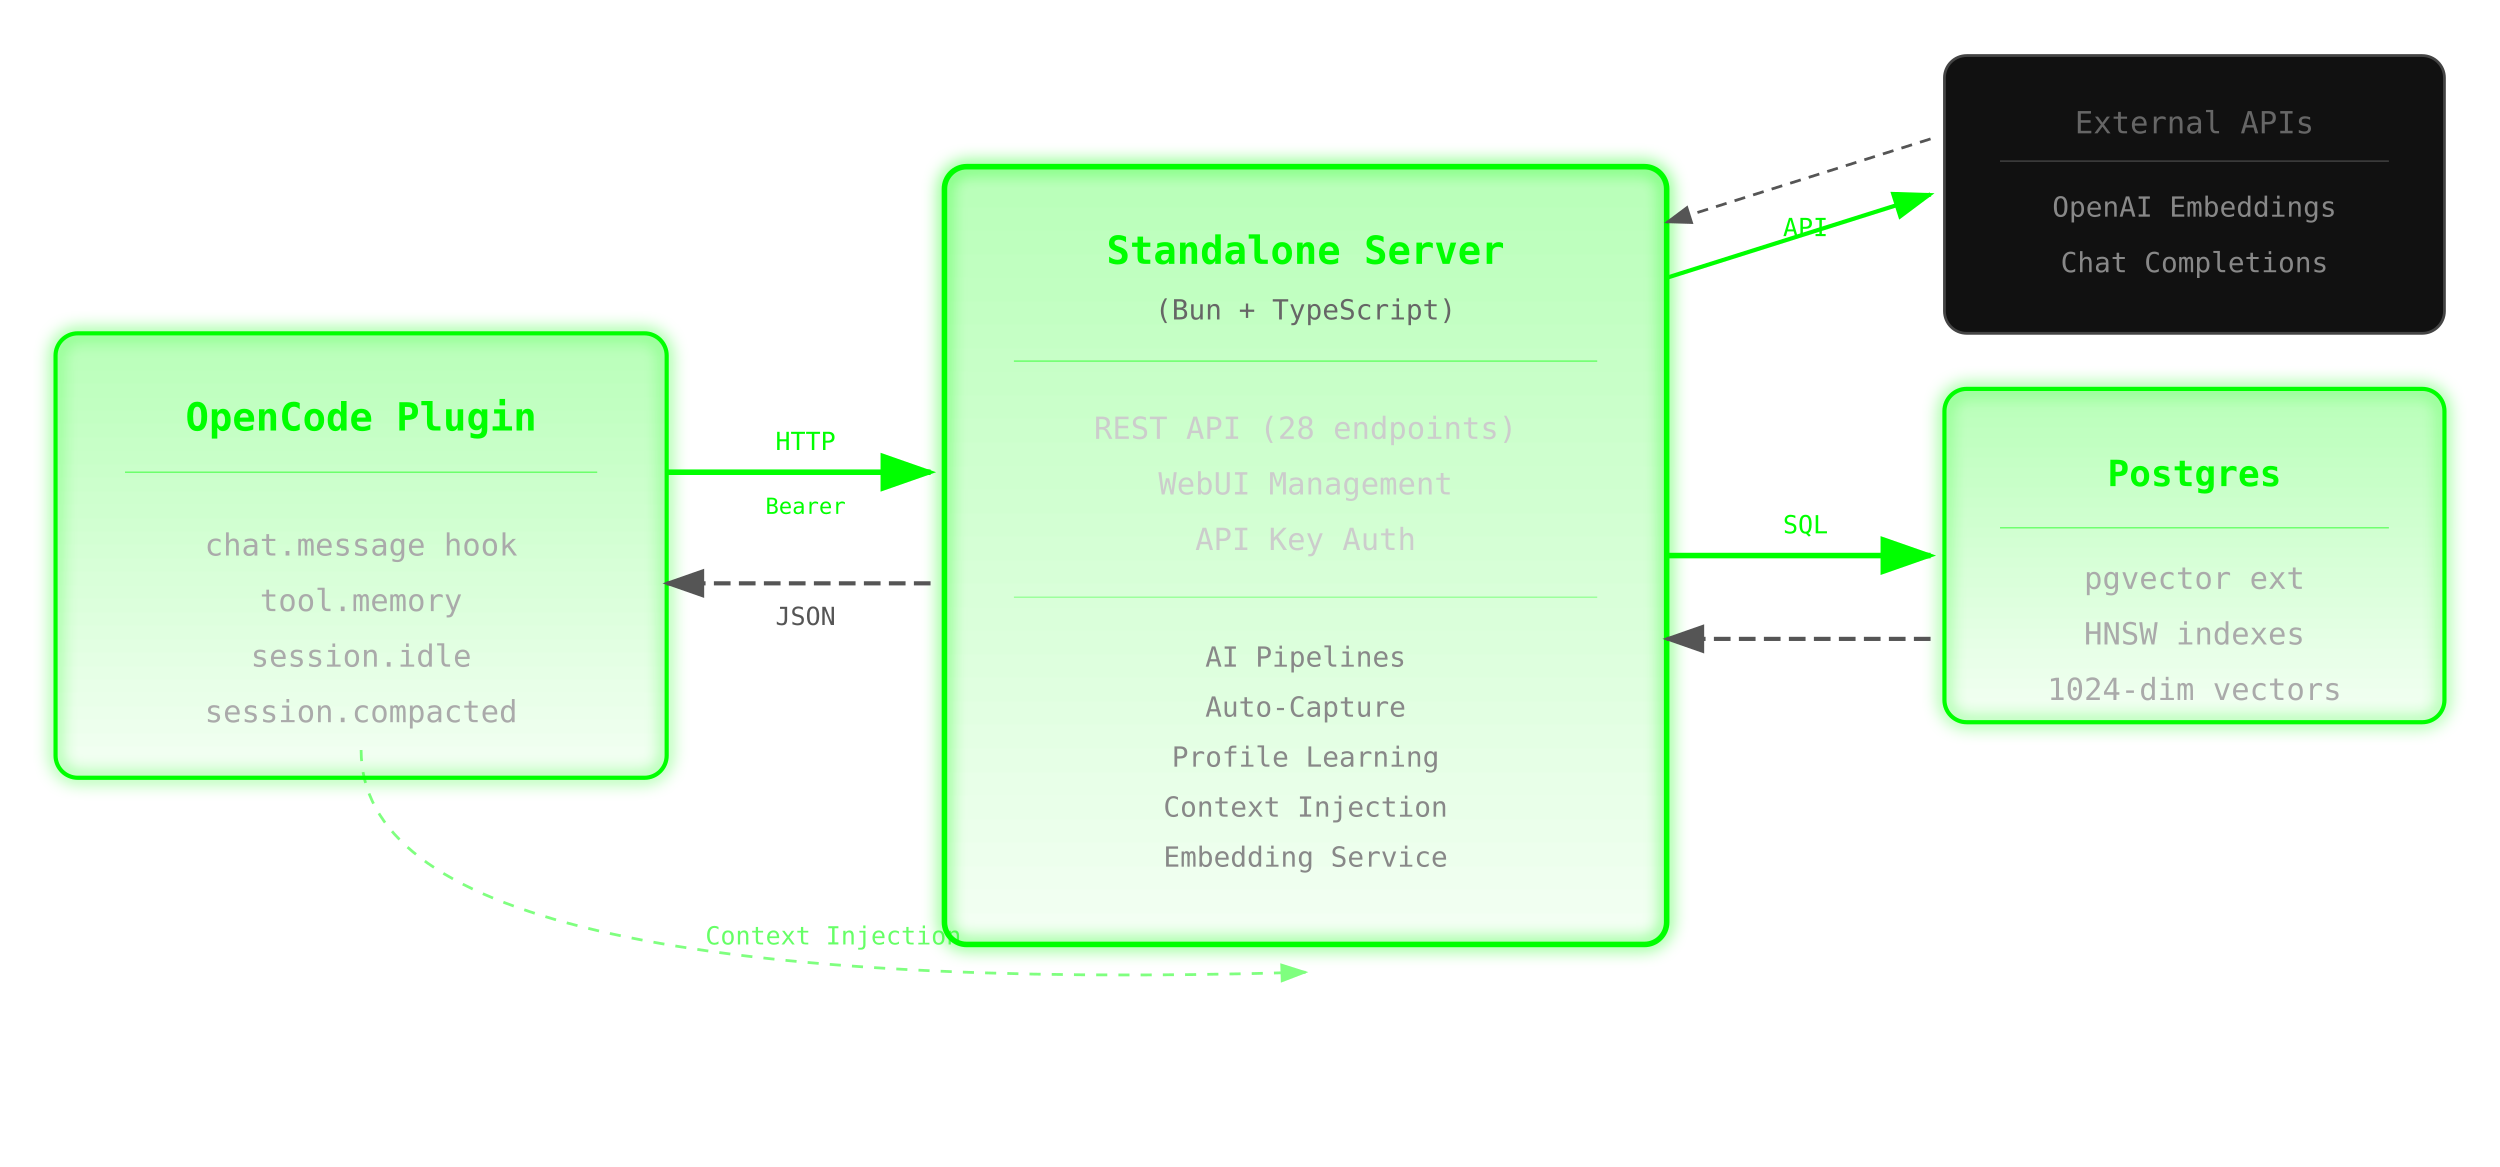
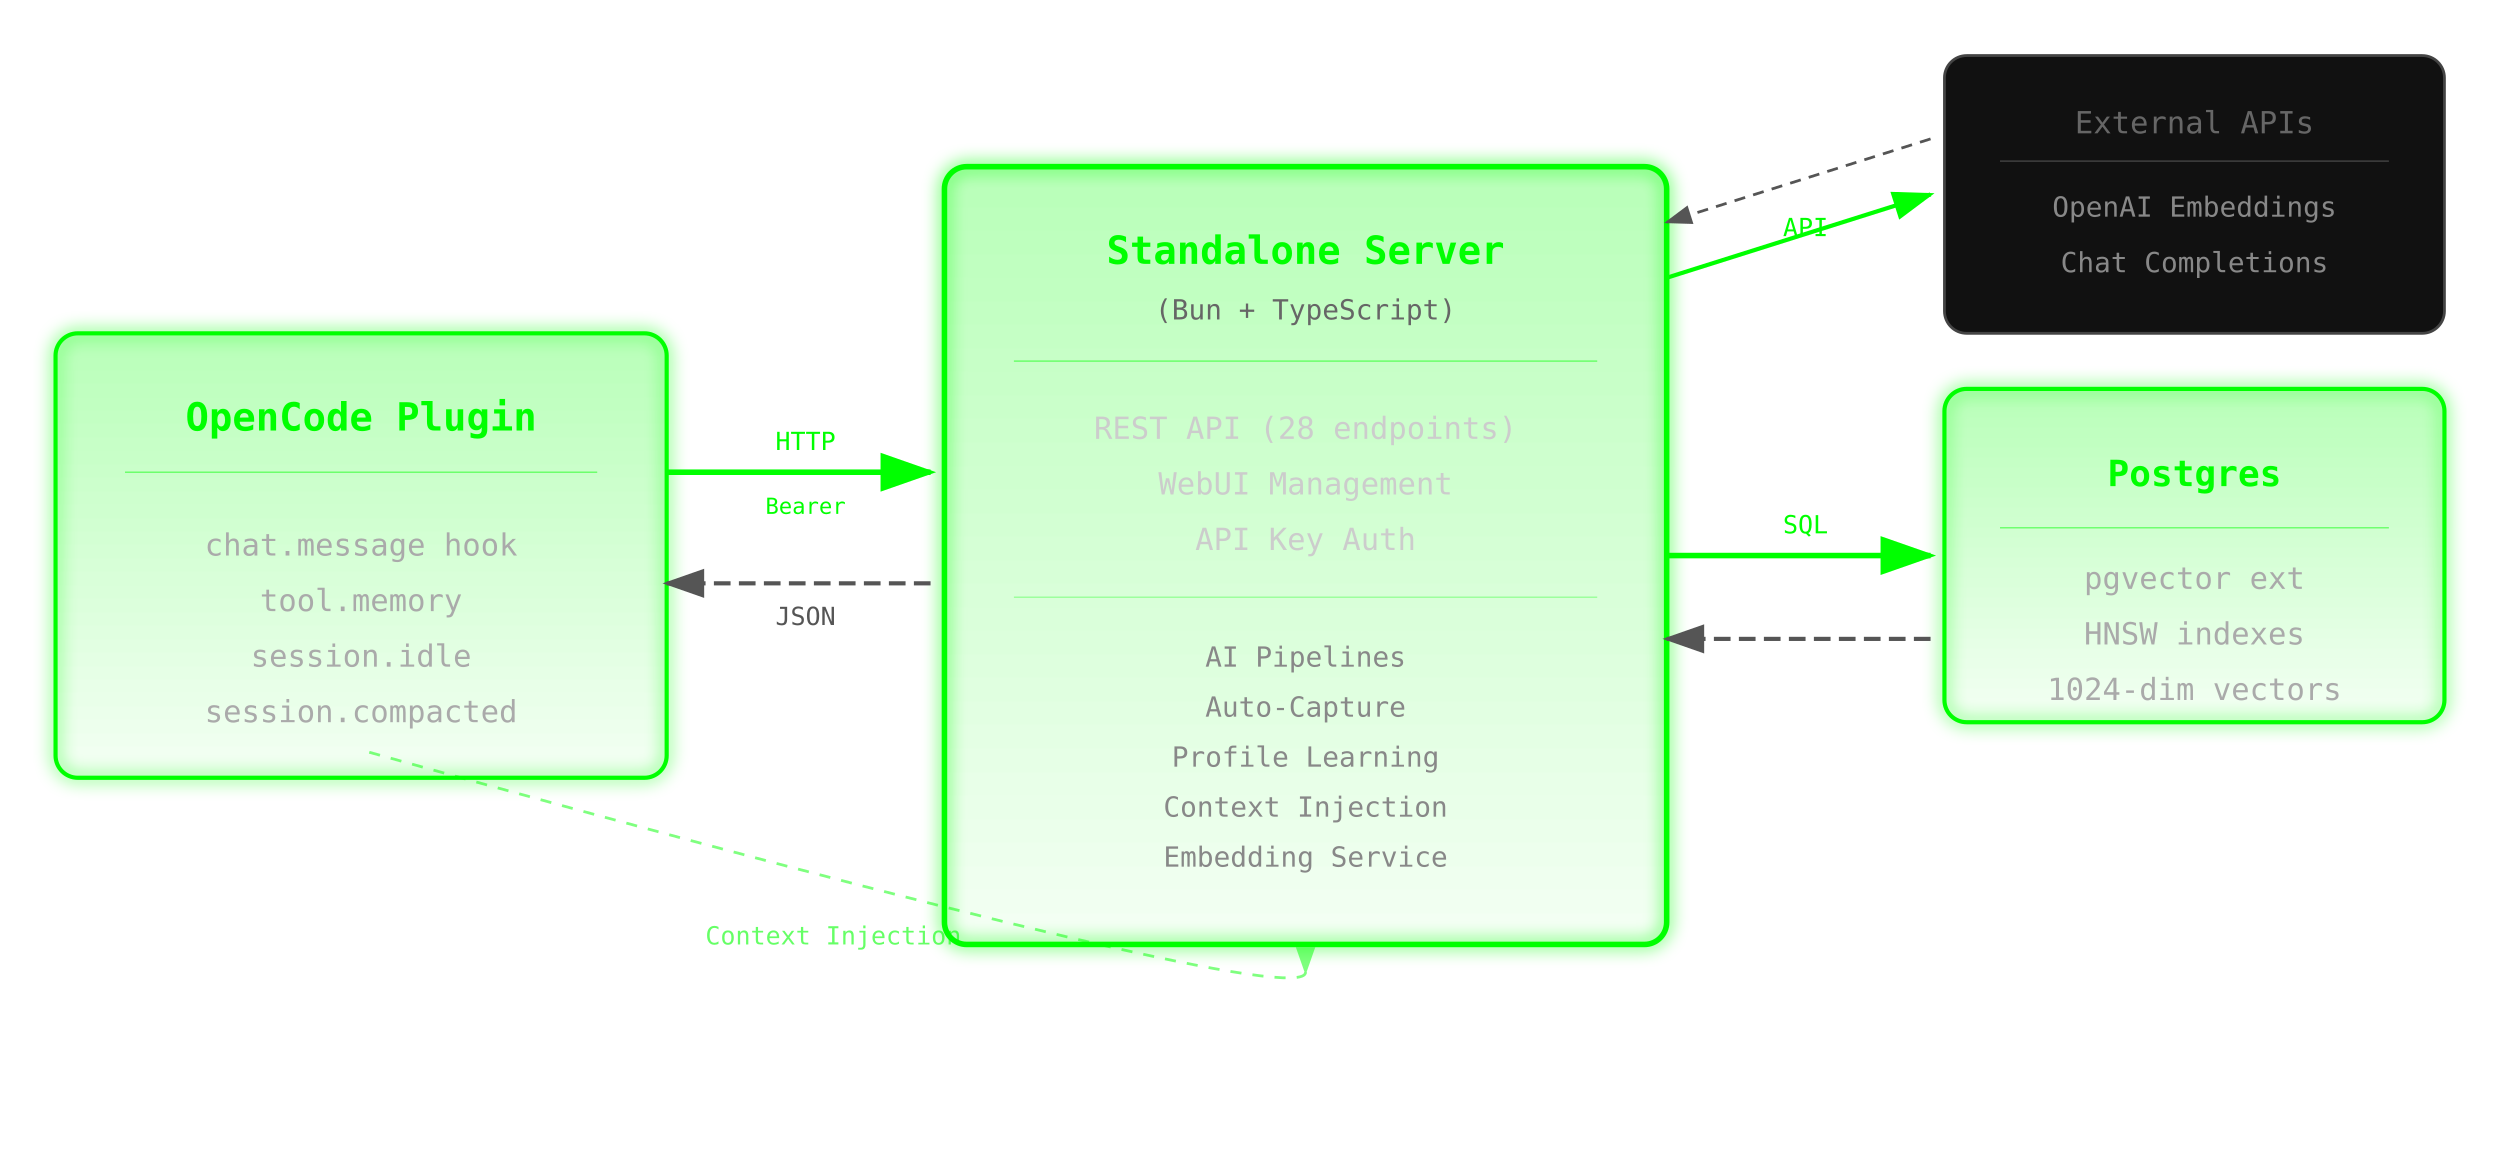
<svg xmlns="http://www.w3.org/2000/svg" viewBox="0 0 900 420" style="background:#0a0a0a;font-family:'JetBrains Mono',monospace">
  <defs>
    <filter id="glow">
      <feGaussianBlur stdDeviation="3" result="blur" />
      <feMerge>
        <feMergeNode in="blur" />
        <feMergeNode in="SourceGraphic" />
      </feMerge>
    </filter>
    <linearGradient id="grad" x1="0" y1="0" x2="0" y2="1">
      <stop offset="0" stop-color="#00ff00" stop-opacity="0.15" />
      <stop offset="1" stop-color="#00ff00" stop-opacity="0.02" />
    </linearGradient>
    <marker id="arrowGreen" markerWidth="10" markerHeight="7" refX="9" refY="3.5" orient="auto">
      <polygon points="0 0, 10 3.5, 0 7" fill="#00ff00" />
    </marker>
    <marker id="arrowGray" markerWidth="10" markerHeight="7" refX="9" refY="3.5" orient="auto">
      <polygon points="0 0, 10 3.5, 0 7" fill="#555" />
    </marker>
  </defs>
  <rect x="20" y="120" width="220" height="160" rx="8" fill="url(#grad)" stroke="#00ff00" stroke-width="1.5" filter="url(#glow)" />
  <text x="130" y="155" fill="#00ff00" font-size="14" font-weight="bold" text-anchor="middle">OpenCode Plugin</text>
  <line x1="45" y1="170" x2="215" y2="170" stroke="#00ff00" stroke-width="0.5" opacity="0.5" />
  <text x="130" y="200" fill="#aaa" font-size="11" text-anchor="middle">chat.message hook</text>
  <text x="130" y="220" fill="#aaa" font-size="11" text-anchor="middle">tool.memory</text>
  <text x="130" y="240" fill="#aaa" font-size="11" text-anchor="middle">session.idle</text>
  <text x="130" y="260" fill="#aaa" font-size="11" text-anchor="middle">session.compacted</text>
  <rect x="340" y="60" width="260" height="280" rx="8" fill="url(#grad)" stroke="#00ff00" stroke-width="2" filter="url(#glow)" />
  <text x="470" y="95" fill="#00ff00" font-size="14" font-weight="bold" text-anchor="middle">Standalone Server</text>
  <text x="470" y="115" fill="#666" font-size="10" text-anchor="middle">(Bun + TypeScript)</text>
  <line x1="365" y1="130" x2="575" y2="130" stroke="#00ff00" stroke-width="0.5" opacity="0.5" />
  <text x="470" y="158" fill="#ccc" font-size="11" text-anchor="middle">REST API (28 endpoints)</text>
  <text x="470" y="178" fill="#ccc" font-size="11" text-anchor="middle">WebUI Management</text>
  <text x="470" y="198" fill="#ccc" font-size="11" text-anchor="middle">API Key Auth</text>
  <line x1="365" y1="215" x2="575" y2="215" stroke="#00ff00" stroke-width="0.5" opacity="0.3" />
  <text x="470" y="240" fill="#888" font-size="10" text-anchor="middle">AI Pipelines</text>
  <text x="470" y="258" fill="#888" font-size="10" text-anchor="middle">Auto-Capture</text>
  <text x="470" y="276" fill="#888" font-size="10" text-anchor="middle">Profile Learning</text>
  <text x="470" y="294" fill="#888" font-size="10" text-anchor="middle">Context Injection</text>
  <text x="470" y="312" fill="#888" font-size="10" text-anchor="middle">Embedding Service</text>
  <rect x="700" y="140" width="180" height="120" rx="8" fill="url(#grad)" stroke="#00ff00" stroke-width="1.5" filter="url(#glow)" />
  <text x="790" y="175" fill="#00ff00" font-size="13" font-weight="bold" text-anchor="middle">Postgres</text>
  <line x1="720" y1="190" x2="860" y2="190" stroke="#00ff00" stroke-width="0.5" opacity="0.5" />
  <text x="790" y="212" fill="#aaa" font-size="11" text-anchor="middle">pgvector ext</text>
  <text x="790" y="232" fill="#aaa" font-size="11" text-anchor="middle">HNSW indexes</text>
  <text x="790" y="252" fill="#aaa" font-size="11" text-anchor="middle">1024-dim vectors</text>
  <rect x="700" y="20" width="180" height="100" rx="8" fill="#111" stroke="#444" stroke-width="1" />
  <text x="790" y="48" fill="#666" font-size="11" text-anchor="middle">External APIs</text>
  <line x1="720" y1="58" x2="860" y2="58" stroke="#444" stroke-width="0.5" />
  <text x="790" y="78" fill="#888" font-size="10" text-anchor="middle">OpenAI Embeddings</text>
  <text x="790" y="98" fill="#888" font-size="10" text-anchor="middle">Chat Completions</text>
  <line x1="240" y1="170" x2="335" y2="170" stroke="#00ff00" stroke-width="2" marker-end="url(#arrowGreen)" />
  <text x="290" y="162" fill="#00ff00" font-size="9" text-anchor="middle">HTTP</text>
  <text x="290" y="185" fill="#00ff00" font-size="8" text-anchor="middle">Bearer</text>
  <line x1="335" y1="210" x2="240" y2="210" stroke="#555" stroke-width="1.5" stroke-dasharray="6,3" marker-end="url(#arrowGray)" />
  <text x="290" y="225" fill="#555" font-size="9" text-anchor="middle">JSON</text>
  <line x1="600" y1="200" x2="695" y2="200" stroke="#00ff00" stroke-width="2" marker-end="url(#arrowGreen)" />
  <text x="650" y="192" fill="#00ff00" font-size="9" text-anchor="middle">SQL</text>
  <line x1="695" y1="230" x2="600" y2="230" stroke="#555" stroke-width="1.5" stroke-dasharray="6,3" marker-end="url(#arrowGray)" />
  <line x1="600" y1="100" x2="695" y2="70" stroke="#00ff00" stroke-width="1.5" marker-end="url(#arrowGreen)" />
  <text x="650" y="85" fill="#00ff00" font-size="9" text-anchor="middle">API</text>
  <line x1="695" y1="50" x2="600" y2="80" stroke="#555" stroke-width="1" stroke-dasharray="4,3" marker-end="url(#arrowGray)" />
-   <path d="M 130 270 Q 130 360 470 350" fill="none" stroke="#00ff00" stroke-width="1" stroke-dasharray="4,4" opacity="0.5" marker-end="url(#arrowGreen)" />
+   <path d="M 470 350 Q 470 365 130 270" fill="none" stroke="#00ff00" stroke-width="1" stroke-dasharray="4,4" opacity="0.5" marker-start="url(#arrowGreen)" />
  <text x="300" y="340" fill="#00ff00" font-size="9" text-anchor="middle" opacity="0.6">Context Injection</text>
</svg>
